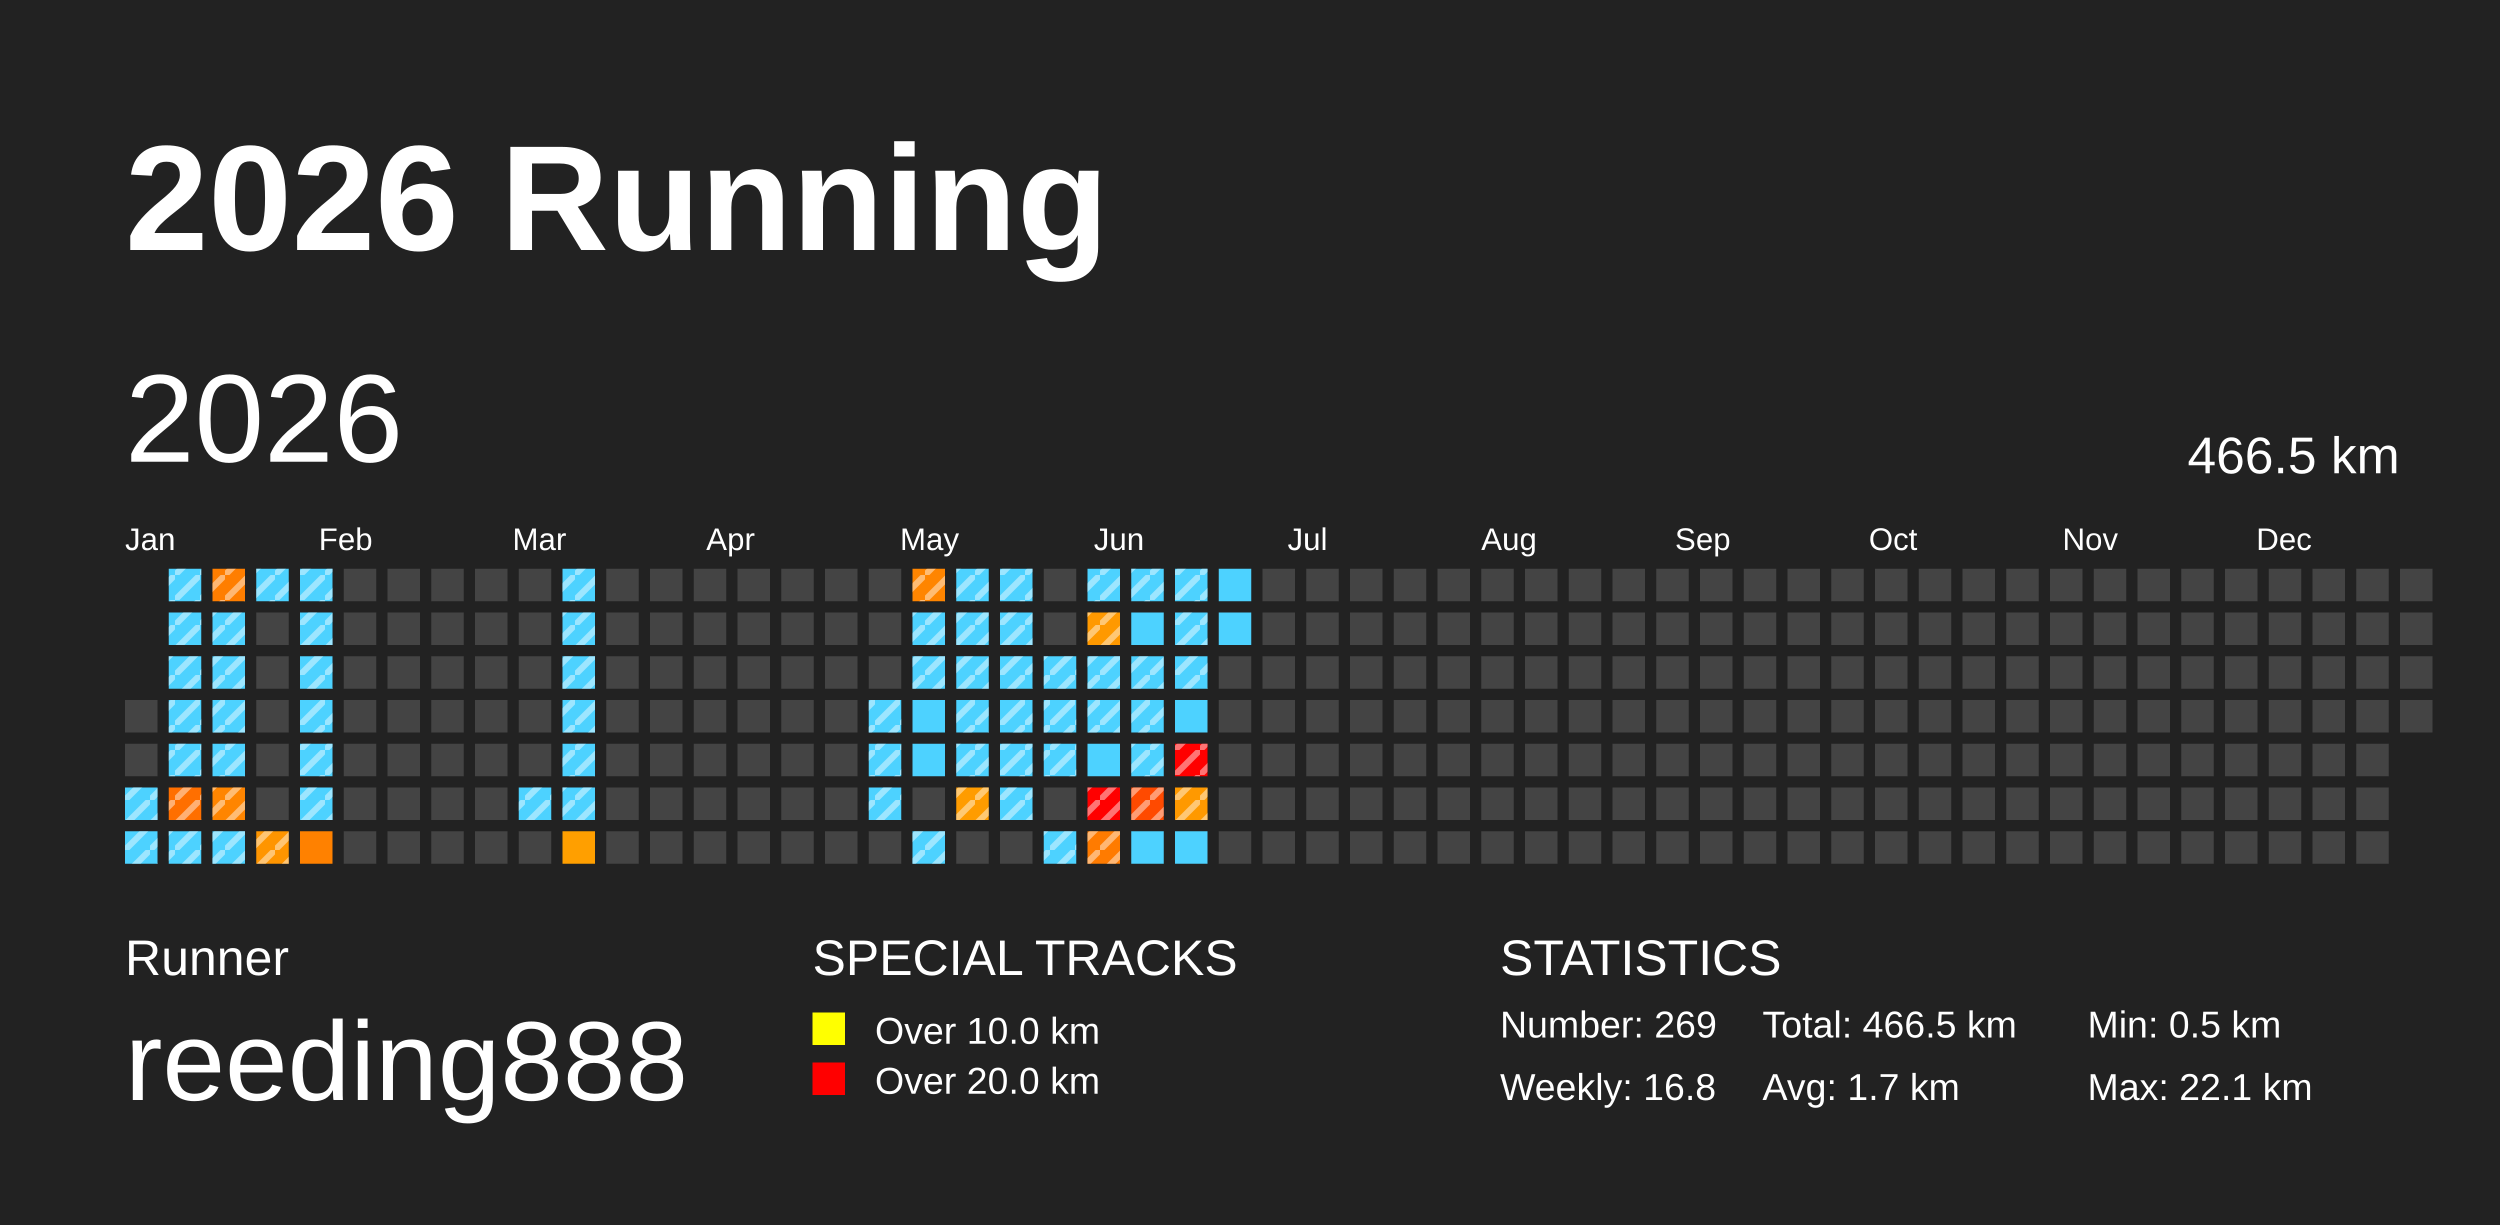
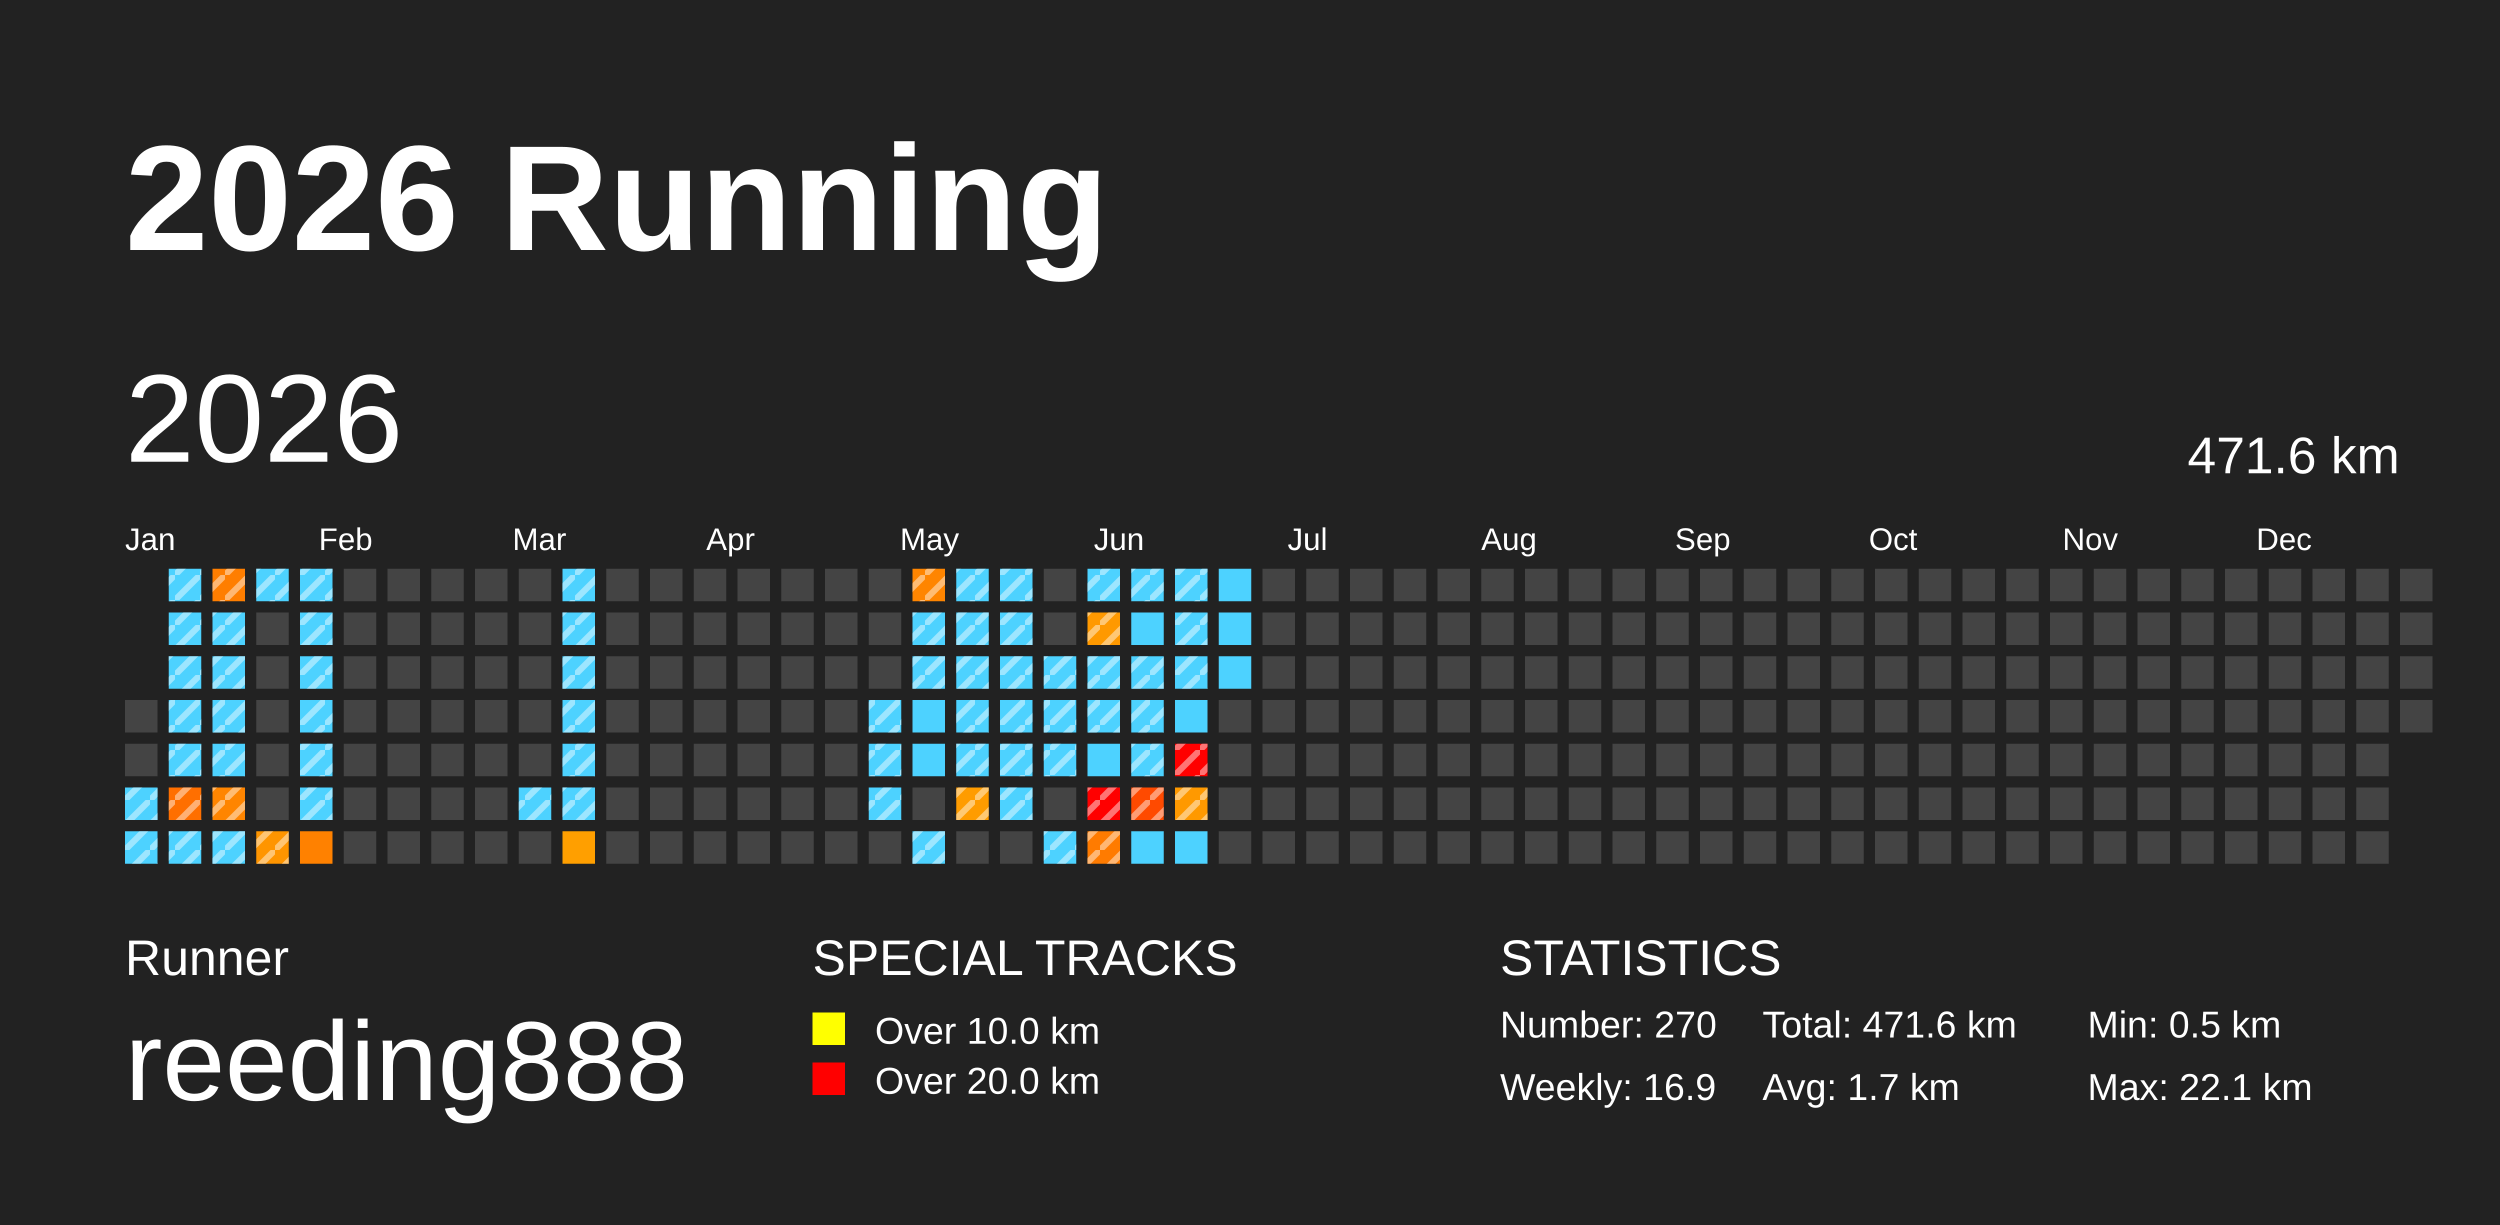
<svg xmlns="http://www.w3.org/2000/svg" baseProfile="full" height="98mm" version="1.1" viewBox="0,0,200,98" width="200mm">
  <defs>
    <pattern height="2" id="indoor-stripe" patternUnits="userSpaceOnUse" width="2">
      <line stroke="white" stroke-opacity="0.45" stroke-width="0.5" x1="0" x2="2" y1="2" y2="0" />
    </pattern>
  </defs>
  <rect fill="#222222" height="98" width="200" x="0" y="0" />
  <text fill="#FFFFFF" style="font-size:12px; font-family:Arial; font-weight:bold;" x="10" y="20">2026 Running</text>
  <text fill="#FFFFFF" style="font-size:4px; font-family:Arial" x="10" y="78">Runner</text>
  <text fill="#FFFFFF" style="font-size:9px; font-family:Arial" x="10" y="88">reeding888</text>
  <text fill="#FFFFFF" style="font-size:4px; font-family:Arial" x="65" y="78">SPECIAL TRACKS</text>
  <rect fill="yellow" height="2.6" width="2.6" x="65" y="81" />
  <text fill="#FFFFFF" style="font-size:3px; font-family:Arial" x="70" y="83.5">Over 10.0 km</text>
  <rect fill="red" height="2.6" width="2.6" x="65" y="85" />
  <text fill="#FFFFFF" style="font-size:3px; font-family:Arial" x="70" y="87.5">Over 20.0 km</text>
  <text fill="#FFFFFF" style="font-size:4px; font-family:Arial" x="120" y="78">STATISTICS</text>
-   <text fill="#FFFFFF" style="font-size:3px; font-family:Arial" x="120" y="83">Number: 269</text>
-   <text fill="#FFFFFF" style="font-size:3px; font-family:Arial" x="120" y="88">Weekly: 16.8</text>
-   <text fill="#FFFFFF" style="font-size:3px; font-family:Arial" x="141" y="83">Total: 466.5 km</text>
+   <text fill="#FFFFFF" style="font-size:3px; font-family:Arial" x="120" y="83">Number: 270</text>
+   <text fill="#FFFFFF" style="font-size:3px; font-family:Arial" x="120" y="88">Weekly: 16.9</text>
+   <text fill="#FFFFFF" style="font-size:3px; font-family:Arial" x="141" y="83">Total: 471.6 km</text>
  <text fill="#FFFFFF" style="font-size:3px; font-family:Arial" x="141" y="88">Avg: 1.7 km</text>
  <text fill="#FFFFFF" style="font-size:3px; font-family:Arial" x="167" y="83">Min: 0.5 km</text>
  <text fill="#FFFFFF" style="font-size:3px; font-family:Arial" x="167" y="88">Max: 22.1 km</text>
  <text dominant-baseline="hanging" fill="#FFFFFF" style="font-size:10.0px; font-family:Arial;" x="10" y="30">2026</text>
-   <text dominant-baseline="hanging" fill="#FFFFFF" style="font-size:4.125px; font-family:Arial;" x="175" y="35">466.5 km</text>
+   <text dominant-baseline="hanging" fill="#FFFFFF" style="font-size:4.125px; font-family:Arial;" x="175" y="35">471.6 km</text>
  <text fill="#FFFFFF" style="font-size:2.5px; font-family:Arial" x="10.0" y="44">Jan</text>
  <text fill="#FFFFFF" style="font-size:2.5px; font-family:Arial" x="25.5" y="44">Feb</text>
  <text fill="#FFFFFF" style="font-size:2.5px; font-family:Arial" x="41.0" y="44">Mar</text>
  <text fill="#FFFFFF" style="font-size:2.5px; font-family:Arial" x="56.5" y="44">Apr</text>
  <text fill="#FFFFFF" style="font-size:2.5px; font-family:Arial" x="72.0" y="44">May</text>
  <text fill="#FFFFFF" style="font-size:2.5px; font-family:Arial" x="87.5" y="44">Jun</text>
  <text fill="#FFFFFF" style="font-size:2.5px; font-family:Arial" x="103.0" y="44">Jul</text>
  <text fill="#FFFFFF" style="font-size:2.5px; font-family:Arial" x="118.5" y="44">Aug</text>
  <text fill="#FFFFFF" style="font-size:2.5px; font-family:Arial" x="134.0" y="44">Sep</text>
  <text fill="#FFFFFF" style="font-size:2.5px; font-family:Arial" x="149.5" y="44">Oct</text>
  <text fill="#FFFFFF" style="font-size:2.5px; font-family:Arial" x="165.0" y="44">Nov</text>
  <text fill="#FFFFFF" style="font-size:2.5px; font-family:Arial" x="180.5" y="44">Dec</text>
  <rect fill="#444444" height="2.6" width="2.6" x="10.0" y="56.0" />
  <rect fill="#444444" height="2.6" width="2.6" x="10.0" y="59.5" />
  <rect fill="#4dd2ff" height="2.6" width="2.6" x="10.0" y="63.0" />
  <rect fill="url(#indoor-stripe)" height="2.6" style="pointer-events: none;" width="2.6" x="10.0" y="63.0" />
  <rect fill="#4dd2ff" height="2.6" width="2.6" x="10.0" y="66.5" />
  <rect fill="url(#indoor-stripe)" height="2.6" style="pointer-events: none;" width="2.6" x="10.0" y="66.5" />
  <rect fill="#4dd2ff" height="2.6" width="2.6" x="13.5" y="45.5" />
  <rect fill="url(#indoor-stripe)" height="2.6" style="pointer-events: none;" width="2.6" x="13.5" y="45.5" />
  <rect fill="#4dd2ff" height="2.6" width="2.6" x="13.5" y="49.0" />
  <rect fill="url(#indoor-stripe)" height="2.6" style="pointer-events: none;" width="2.6" x="13.5" y="49.0" />
  <rect fill="#4dd2ff" height="2.6" width="2.6" x="13.5" y="52.5" />
  <rect fill="url(#indoor-stripe)" height="2.6" style="pointer-events: none;" width="2.6" x="13.5" y="52.5" />
  <rect fill="#4dd2ff" height="2.6" width="2.6" x="13.5" y="56.0" />
  <rect fill="url(#indoor-stripe)" height="2.6" style="pointer-events: none;" width="2.6" x="13.5" y="56.0" />
  <rect fill="#4dd2ff" height="2.6" width="2.6" x="13.5" y="59.5" />
  <rect fill="url(#indoor-stripe)" height="2.6" style="pointer-events: none;" width="2.6" x="13.5" y="59.5" />
  <rect fill="#ff6f00" height="2.6" width="2.6" x="13.5" y="63.0" />
  <rect fill="url(#indoor-stripe)" height="2.6" style="pointer-events: none;" width="2.6" x="13.5" y="63.0" />
  <rect fill="#4dd2ff" height="2.6" width="2.6" x="13.5" y="66.5" />
  <rect fill="url(#indoor-stripe)" height="2.6" style="pointer-events: none;" width="2.6" x="13.5" y="66.5" />
  <rect fill="#ff7e00" height="2.6" width="2.6" x="17.0" y="45.5" />
  <rect fill="url(#indoor-stripe)" height="2.6" style="pointer-events: none;" width="2.6" x="17.0" y="45.5" />
  <rect fill="#4dd2ff" height="2.6" width="2.6" x="17.0" y="49.0" />
  <rect fill="url(#indoor-stripe)" height="2.6" style="pointer-events: none;" width="2.6" x="17.0" y="49.0" />
  <rect fill="#4dd2ff" height="2.6" width="2.6" x="17.0" y="52.5" />
  <rect fill="url(#indoor-stripe)" height="2.6" style="pointer-events: none;" width="2.6" x="17.0" y="52.5" />
  <rect fill="#4dd2ff" height="2.6" width="2.6" x="17.0" y="56.0" />
  <rect fill="url(#indoor-stripe)" height="2.6" style="pointer-events: none;" width="2.6" x="17.0" y="56.0" />
  <rect fill="#4dd2ff" height="2.6" width="2.6" x="17.0" y="59.5" />
  <rect fill="url(#indoor-stripe)" height="2.6" style="pointer-events: none;" width="2.6" x="17.0" y="59.5" />
  <rect fill="#ff8500" height="2.6" width="2.6" x="17.0" y="63.0" />
  <rect fill="url(#indoor-stripe)" height="2.6" style="pointer-events: none;" width="2.6" x="17.0" y="63.0" />
  <rect fill="#4dd2ff" height="2.6" width="2.6" x="17.0" y="66.5" />
  <rect fill="url(#indoor-stripe)" height="2.6" style="pointer-events: none;" width="2.6" x="17.0" y="66.5" />
  <rect fill="#4dd2ff" height="2.6" width="2.6" x="20.5" y="45.5" />
  <rect fill="url(#indoor-stripe)" height="2.6" style="pointer-events: none;" width="2.6" x="20.5" y="45.5" />
  <rect fill="#444444" height="2.6" width="2.6" x="20.5" y="49.0" />
  <rect fill="#444444" height="2.6" width="2.6" x="20.5" y="52.5" />
  <rect fill="#444444" height="2.6" width="2.6" x="20.5" y="56.0" />
  <rect fill="#444444" height="2.6" width="2.6" x="20.5" y="59.5" />
  <rect fill="#444444" height="2.6" width="2.6" x="20.5" y="63.0" />
  <rect fill="#ff9500" height="2.6" width="2.6" x="20.5" y="66.5" />
  <rect fill="url(#indoor-stripe)" height="2.6" style="pointer-events: none;" width="2.6" x="20.5" y="66.5" />
  <rect fill="#4dd2ff" height="2.6" width="2.6" x="24.0" y="45.5" />
  <rect fill="url(#indoor-stripe)" height="2.6" style="pointer-events: none;" width="2.6" x="24.0" y="45.5" />
  <rect fill="#4dd2ff" height="2.6" width="2.6" x="24.0" y="49.0" />
  <rect fill="url(#indoor-stripe)" height="2.6" style="pointer-events: none;" width="2.6" x="24.0" y="49.0" />
  <rect fill="#4dd2ff" height="2.6" width="2.6" x="24.0" y="52.5" />
  <rect fill="url(#indoor-stripe)" height="2.6" style="pointer-events: none;" width="2.6" x="24.0" y="52.5" />
  <rect fill="#4dd2ff" height="2.6" width="2.6" x="24.0" y="56.0" />
  <rect fill="url(#indoor-stripe)" height="2.6" style="pointer-events: none;" width="2.6" x="24.0" y="56.0" />
  <rect fill="#4dd2ff" height="2.6" width="2.6" x="24.0" y="59.5" />
  <rect fill="url(#indoor-stripe)" height="2.6" style="pointer-events: none;" width="2.6" x="24.0" y="59.5" />
  <rect fill="#4dd2ff" height="2.6" width="2.6" x="24.0" y="63.0" />
  <rect fill="url(#indoor-stripe)" height="2.6" style="pointer-events: none;" width="2.6" x="24.0" y="63.0" />
  <rect fill="#ff8100" height="2.6" width="2.6" x="24.0" y="66.5" />
  <rect fill="#444444" height="2.6" width="2.6" x="27.5" y="45.5" />
  <rect fill="#444444" height="2.6" width="2.6" x="27.5" y="49.0" />
  <rect fill="#444444" height="2.6" width="2.6" x="27.5" y="52.5" />
  <rect fill="#444444" height="2.6" width="2.6" x="27.5" y="56.0" />
  <rect fill="#444444" height="2.6" width="2.6" x="27.5" y="59.5" />
  <rect fill="#444444" height="2.6" width="2.6" x="27.5" y="63.0" />
  <rect fill="#444444" height="2.6" width="2.6" x="27.5" y="66.5" />
  <rect fill="#444444" height="2.6" width="2.6" x="31.0" y="45.5" />
  <rect fill="#444444" height="2.6" width="2.6" x="31.0" y="49.0" />
  <rect fill="#444444" height="2.6" width="2.6" x="31.0" y="52.5" />
  <rect fill="#444444" height="2.6" width="2.6" x="31.0" y="56.0" />
  <rect fill="#444444" height="2.6" width="2.6" x="31.0" y="59.5" />
  <rect fill="#444444" height="2.6" width="2.6" x="31.0" y="63.0" />
  <rect fill="#444444" height="2.6" width="2.6" x="31.0" y="66.5" />
  <rect fill="#444444" height="2.6" width="2.6" x="34.5" y="45.5" />
  <rect fill="#444444" height="2.6" width="2.6" x="34.5" y="49.0" />
  <rect fill="#444444" height="2.6" width="2.6" x="34.5" y="52.5" />
  <rect fill="#444444" height="2.6" width="2.6" x="34.5" y="56.0" />
  <rect fill="#444444" height="2.6" width="2.6" x="34.5" y="59.5" />
  <rect fill="#444444" height="2.6" width="2.6" x="34.5" y="63.0" />
  <rect fill="#444444" height="2.6" width="2.6" x="34.5" y="66.5" />
  <rect fill="#444444" height="2.6" width="2.6" x="38.0" y="45.5" />
  <rect fill="#444444" height="2.6" width="2.6" x="38.0" y="49.0" />
  <rect fill="#444444" height="2.6" width="2.6" x="38.0" y="52.5" />
  <rect fill="#444444" height="2.6" width="2.6" x="38.0" y="56.0" />
  <rect fill="#444444" height="2.6" width="2.6" x="38.0" y="59.5" />
  <rect fill="#444444" height="2.6" width="2.6" x="38.0" y="63.0" />
  <rect fill="#444444" height="2.6" width="2.6" x="38.0" y="66.5" />
  <rect fill="#444444" height="2.6" width="2.6" x="41.5" y="45.5" />
  <rect fill="#444444" height="2.6" width="2.6" x="41.5" y="49.0" />
  <rect fill="#444444" height="2.6" width="2.6" x="41.5" y="52.5" />
  <rect fill="#444444" height="2.6" width="2.6" x="41.5" y="56.0" />
  <rect fill="#444444" height="2.6" width="2.6" x="41.5" y="59.5" />
  <rect fill="#4dd2ff" height="2.6" width="2.6" x="41.5" y="63.0" />
  <rect fill="url(#indoor-stripe)" height="2.6" style="pointer-events: none;" width="2.6" x="41.5" y="63.0" />
  <rect fill="#444444" height="2.6" width="2.6" x="41.5" y="66.5" />
  <rect fill="#4dd2ff" height="2.6" width="2.6" x="45.0" y="45.5" />
  <rect fill="url(#indoor-stripe)" height="2.6" style="pointer-events: none;" width="2.6" x="45.0" y="45.5" />
  <rect fill="#4dd2ff" height="2.6" width="2.6" x="45.0" y="49.0" />
  <rect fill="url(#indoor-stripe)" height="2.6" style="pointer-events: none;" width="2.6" x="45.0" y="49.0" />
  <rect fill="#4dd2ff" height="2.6" width="2.6" x="45.0" y="52.5" />
  <rect fill="url(#indoor-stripe)" height="2.6" style="pointer-events: none;" width="2.6" x="45.0" y="52.5" />
  <rect fill="#4dd2ff" height="2.6" width="2.6" x="45.0" y="56.0" />
  <rect fill="url(#indoor-stripe)" height="2.6" style="pointer-events: none;" width="2.6" x="45.0" y="56.0" />
  <rect fill="#4dd2ff" height="2.6" width="2.6" x="45.0" y="59.5" />
  <rect fill="url(#indoor-stripe)" height="2.6" style="pointer-events: none;" width="2.6" x="45.0" y="59.5" />
  <rect fill="#4dd2ff" height="2.6" width="2.6" x="45.0" y="63.0" />
  <rect fill="url(#indoor-stripe)" height="2.6" style="pointer-events: none;" width="2.6" x="45.0" y="63.0" />
  <rect fill="#ff9f00" height="2.6" width="2.6" x="45.0" y="66.5" />
  <rect fill="#444444" height="2.6" width="2.6" x="48.5" y="45.5" />
  <rect fill="#444444" height="2.6" width="2.6" x="48.5" y="49.0" />
  <rect fill="#444444" height="2.6" width="2.6" x="48.5" y="52.5" />
  <rect fill="#444444" height="2.6" width="2.6" x="48.5" y="56.0" />
  <rect fill="#444444" height="2.6" width="2.6" x="48.5" y="59.5" />
  <rect fill="#444444" height="2.6" width="2.6" x="48.5" y="63.0" />
  <rect fill="#444444" height="2.6" width="2.6" x="48.5" y="66.5" />
  <rect fill="#444444" height="2.6" width="2.6" x="52.0" y="45.5" />
  <rect fill="#444444" height="2.6" width="2.6" x="52.0" y="49.0" />
  <rect fill="#444444" height="2.6" width="2.6" x="52.0" y="52.5" />
  <rect fill="#444444" height="2.6" width="2.6" x="52.0" y="56.0" />
  <rect fill="#444444" height="2.6" width="2.6" x="52.0" y="59.5" />
  <rect fill="#444444" height="2.6" width="2.6" x="52.0" y="63.0" />
  <rect fill="#444444" height="2.6" width="2.6" x="52.0" y="66.5" />
  <rect fill="#444444" height="2.6" width="2.6" x="55.5" y="45.5" />
  <rect fill="#444444" height="2.6" width="2.6" x="55.5" y="49.0" />
  <rect fill="#444444" height="2.6" width="2.6" x="55.5" y="52.5" />
  <rect fill="#444444" height="2.6" width="2.6" x="55.5" y="56.0" />
  <rect fill="#444444" height="2.6" width="2.6" x="55.5" y="59.5" />
  <rect fill="#444444" height="2.6" width="2.6" x="55.5" y="63.0" />
  <rect fill="#444444" height="2.6" width="2.6" x="55.5" y="66.5" />
  <rect fill="#444444" height="2.6" width="2.6" x="59.0" y="45.5" />
  <rect fill="#444444" height="2.6" width="2.6" x="59.0" y="49.0" />
  <rect fill="#444444" height="2.6" width="2.6" x="59.0" y="52.5" />
  <rect fill="#444444" height="2.6" width="2.6" x="59.0" y="56.0" />
  <rect fill="#444444" height="2.6" width="2.6" x="59.0" y="59.5" />
  <rect fill="#444444" height="2.6" width="2.6" x="59.0" y="63.0" />
  <rect fill="#444444" height="2.6" width="2.6" x="59.0" y="66.5" />
  <rect fill="#444444" height="2.6" width="2.6" x="62.5" y="45.5" />
  <rect fill="#444444" height="2.6" width="2.6" x="62.5" y="49.0" />
  <rect fill="#444444" height="2.6" width="2.6" x="62.5" y="52.5" />
  <rect fill="#444444" height="2.6" width="2.6" x="62.5" y="56.0" />
  <rect fill="#444444" height="2.6" width="2.6" x="62.5" y="59.5" />
  <rect fill="#444444" height="2.6" width="2.6" x="62.5" y="63.0" />
  <rect fill="#444444" height="2.6" width="2.6" x="62.5" y="66.5" />
  <rect fill="#444444" height="2.6" width="2.6" x="66.0" y="45.5" />
  <rect fill="#444444" height="2.6" width="2.6" x="66.0" y="49.0" />
  <rect fill="#444444" height="2.6" width="2.6" x="66.0" y="52.5" />
  <rect fill="#444444" height="2.6" width="2.6" x="66.0" y="56.0" />
  <rect fill="#444444" height="2.6" width="2.6" x="66.0" y="59.5" />
  <rect fill="#444444" height="2.6" width="2.6" x="66.0" y="63.0" />
  <rect fill="#444444" height="2.6" width="2.6" x="66.0" y="66.5" />
  <rect fill="#444444" height="2.6" width="2.6" x="69.5" y="45.5" />
  <rect fill="#444444" height="2.6" width="2.6" x="69.5" y="49.0" />
  <rect fill="#444444" height="2.6" width="2.6" x="69.5" y="52.5" />
  <rect fill="#4dd2ff" height="2.6" width="2.6" x="69.5" y="56.0" />
  <rect fill="url(#indoor-stripe)" height="2.6" style="pointer-events: none;" width="2.6" x="69.5" y="56.0" />
  <rect fill="#4dd2ff" height="2.6" width="2.6" x="69.5" y="59.5" />
  <rect fill="url(#indoor-stripe)" height="2.6" style="pointer-events: none;" width="2.6" x="69.5" y="59.5" />
  <rect fill="#4dd2ff" height="2.6" width="2.6" x="69.5" y="63.0" />
  <rect fill="url(#indoor-stripe)" height="2.6" style="pointer-events: none;" width="2.6" x="69.5" y="63.0" />
  <rect fill="#444444" height="2.6" width="2.6" x="69.5" y="66.5" />
  <rect fill="#ff8500" height="2.6" width="2.6" x="73.0" y="45.5" />
  <rect fill="url(#indoor-stripe)" height="2.6" style="pointer-events: none;" width="2.6" x="73.0" y="45.5" />
  <rect fill="#4dd2ff" height="2.6" width="2.6" x="73.0" y="49.0" />
  <rect fill="url(#indoor-stripe)" height="2.6" style="pointer-events: none;" width="2.6" x="73.0" y="49.0" />
  <rect fill="#4dd2ff" height="2.6" width="2.6" x="73.0" y="52.5" />
  <rect fill="url(#indoor-stripe)" height="2.6" style="pointer-events: none;" width="2.6" x="73.0" y="52.5" />
  <rect fill="#4dd2ff" height="2.6" width="2.6" x="73.0" y="56.0" />
  <rect fill="#4dd2ff" height="2.6" width="2.6" x="73.0" y="59.5" />
  <rect fill="#444444" height="2.6" width="2.6" x="73.0" y="63.0" />
  <rect fill="#4dd2ff" height="2.6" width="2.6" x="73.0" y="66.5" />
  <rect fill="url(#indoor-stripe)" height="2.6" style="pointer-events: none;" width="2.6" x="73.0" y="66.5" />
  <rect fill="#4dd2ff" height="2.6" width="2.6" x="76.5" y="45.5" />
  <rect fill="url(#indoor-stripe)" height="2.6" style="pointer-events: none;" width="2.6" x="76.5" y="45.5" />
  <rect fill="#4dd2ff" height="2.6" width="2.6" x="76.5" y="49.0" />
  <rect fill="url(#indoor-stripe)" height="2.6" style="pointer-events: none;" width="2.6" x="76.5" y="49.0" />
  <rect fill="#4dd2ff" height="2.6" width="2.6" x="76.5" y="52.5" />
  <rect fill="url(#indoor-stripe)" height="2.6" style="pointer-events: none;" width="2.6" x="76.5" y="52.5" />
  <rect fill="#4dd2ff" height="2.6" width="2.6" x="76.5" y="56.0" />
  <rect fill="url(#indoor-stripe)" height="2.6" style="pointer-events: none;" width="2.6" x="76.5" y="56.0" />
  <rect fill="#4dd2ff" height="2.6" width="2.6" x="76.5" y="59.5" />
  <rect fill="url(#indoor-stripe)" height="2.6" style="pointer-events: none;" width="2.6" x="76.5" y="59.5" />
  <rect fill="#ff9c00" height="2.6" width="2.6" x="76.5" y="63.0" />
  <rect fill="url(#indoor-stripe)" height="2.6" style="pointer-events: none;" width="2.6" x="76.5" y="63.0" />
  <rect fill="#444444" height="2.6" width="2.6" x="76.5" y="66.5" />
  <rect fill="#4dd2ff" height="2.6" width="2.6" x="80.0" y="45.5" />
  <rect fill="url(#indoor-stripe)" height="2.6" style="pointer-events: none;" width="2.6" x="80.0" y="45.5" />
  <rect fill="#4dd2ff" height="2.6" width="2.6" x="80.0" y="49.0" />
  <rect fill="url(#indoor-stripe)" height="2.6" style="pointer-events: none;" width="2.6" x="80.0" y="49.0" />
  <rect fill="#4dd2ff" height="2.6" width="2.6" x="80.0" y="52.5" />
  <rect fill="url(#indoor-stripe)" height="2.6" style="pointer-events: none;" width="2.6" x="80.0" y="52.5" />
  <rect fill="#4dd2ff" height="2.6" width="2.6" x="80.0" y="56.0" />
  <rect fill="url(#indoor-stripe)" height="2.6" style="pointer-events: none;" width="2.6" x="80.0" y="56.0" />
  <rect fill="#4dd2ff" height="2.6" width="2.6" x="80.0" y="59.5" />
  <rect fill="url(#indoor-stripe)" height="2.6" style="pointer-events: none;" width="2.6" x="80.0" y="59.5" />
  <rect fill="#4dd2ff" height="2.6" width="2.6" x="80.0" y="63.0" />
  <rect fill="url(#indoor-stripe)" height="2.6" style="pointer-events: none;" width="2.6" x="80.0" y="63.0" />
  <rect fill="#444444" height="2.6" width="2.6" x="80.0" y="66.5" />
  <rect fill="#444444" height="2.6" width="2.6" x="83.5" y="45.5" />
  <rect fill="#444444" height="2.6" width="2.6" x="83.5" y="49.0" />
  <rect fill="#4dd2ff" height="2.6" width="2.6" x="83.5" y="52.5" />
  <rect fill="url(#indoor-stripe)" height="2.6" style="pointer-events: none;" width="2.6" x="83.5" y="52.5" />
  <rect fill="#4dd2ff" height="2.6" width="2.6" x="83.5" y="56.0" />
  <rect fill="url(#indoor-stripe)" height="2.6" style="pointer-events: none;" width="2.6" x="83.5" y="56.0" />
  <rect fill="#4dd2ff" height="2.6" width="2.6" x="83.5" y="59.5" />
  <rect fill="url(#indoor-stripe)" height="2.6" style="pointer-events: none;" width="2.6" x="83.5" y="59.5" />
  <rect fill="#444444" height="2.6" width="2.6" x="83.5" y="63.0" />
  <rect fill="#4dd2ff" height="2.6" width="2.6" x="83.5" y="66.5" />
  <rect fill="url(#indoor-stripe)" height="2.6" style="pointer-events: none;" width="2.6" x="83.5" y="66.5" />
  <rect fill="#4dd2ff" height="2.6" width="2.6" x="87.0" y="45.5" />
  <rect fill="url(#indoor-stripe)" height="2.6" style="pointer-events: none;" width="2.6" x="87.0" y="45.5" />
  <rect fill="#ff9900" height="2.6" width="2.6" x="87.0" y="49.0" />
  <rect fill="url(#indoor-stripe)" height="2.6" style="pointer-events: none;" width="2.6" x="87.0" y="49.0" />
  <rect fill="#4dd2ff" height="2.6" width="2.6" x="87.0" y="52.5" />
  <rect fill="url(#indoor-stripe)" height="2.6" style="pointer-events: none;" width="2.6" x="87.0" y="52.5" />
  <rect fill="#4dd2ff" height="2.6" width="2.6" x="87.0" y="56.0" />
  <rect fill="url(#indoor-stripe)" height="2.6" style="pointer-events: none;" width="2.6" x="87.0" y="56.0" />
  <rect fill="#4dd2ff" height="2.6" width="2.6" x="87.0" y="59.5" />
  <rect fill="red" height="2.6" width="2.6" x="87.0" y="63.0" />
  <rect fill="url(#indoor-stripe)" height="2.6" style="pointer-events: none;" width="2.6" x="87.0" y="63.0" />
  <rect fill="#ff7b00" height="2.6" width="2.6" x="87.0" y="66.5" />
  <rect fill="url(#indoor-stripe)" height="2.6" style="pointer-events: none;" width="2.6" x="87.0" y="66.5" />
  <rect fill="#4dd2ff" height="2.6" width="2.6" x="90.5" y="45.5" />
  <rect fill="url(#indoor-stripe)" height="2.6" style="pointer-events: none;" width="2.6" x="90.5" y="45.5" />
  <rect fill="#4dd2ff" height="2.6" width="2.6" x="90.5" y="49.0" />
  <rect fill="#4dd2ff" height="2.6" width="2.6" x="90.5" y="52.5" />
  <rect fill="url(#indoor-stripe)" height="2.6" style="pointer-events: none;" width="2.6" x="90.5" y="52.5" />
  <rect fill="#4dd2ff" height="2.6" width="2.6" x="90.5" y="56.0" />
  <rect fill="url(#indoor-stripe)" height="2.6" style="pointer-events: none;" width="2.6" x="90.5" y="56.0" />
  <rect fill="#4dd2ff" height="2.6" width="2.6" x="90.5" y="59.5" />
  <rect fill="url(#indoor-stripe)" height="2.6" style="pointer-events: none;" width="2.6" x="90.5" y="59.5" />
  <rect fill="#ff4a00" height="2.6" width="2.6" x="90.5" y="63.0" />
  <rect fill="url(#indoor-stripe)" height="2.6" style="pointer-events: none;" width="2.6" x="90.5" y="63.0" />
  <rect fill="#4dd2ff" height="2.6" width="2.6" x="90.5" y="66.5" />
  <rect fill="#4dd2ff" height="2.6" width="2.6" x="94.0" y="45.5" />
  <rect fill="url(#indoor-stripe)" height="2.6" style="pointer-events: none;" width="2.6" x="94.0" y="45.5" />
  <rect fill="#4dd2ff" height="2.6" width="2.6" x="94.0" y="49.0" />
  <rect fill="url(#indoor-stripe)" height="2.6" style="pointer-events: none;" width="2.6" x="94.0" y="49.0" />
  <rect fill="#4dd2ff" height="2.6" width="2.6" x="94.0" y="52.5" />
  <rect fill="url(#indoor-stripe)" height="2.6" style="pointer-events: none;" width="2.6" x="94.0" y="52.5" />
  <rect fill="#4dd2ff" height="2.6" width="2.6" x="94.0" y="56.0" />
  <rect fill="red" height="2.6" width="2.6" x="94.0" y="59.5" />
  <rect fill="url(#indoor-stripe)" height="2.6" style="pointer-events: none;" width="2.6" x="94.0" y="59.5" />
  <rect fill="#ff9900" height="2.6" width="2.6" x="94.0" y="63.0" />
  <rect fill="url(#indoor-stripe)" height="2.6" style="pointer-events: none;" width="2.6" x="94.0" y="63.0" />
  <rect fill="#4dd2ff" height="2.6" width="2.6" x="94.0" y="66.5" />
  <rect fill="#4dd2ff" height="2.6" width="2.6" x="97.5" y="45.5" />
  <rect fill="#4dd2ff" height="2.6" width="2.6" x="97.5" y="49.0" />
-   <rect fill="#444444" height="2.6" width="2.6" x="97.5" y="52.5" />
+   <rect fill="#4dd2ff" height="2.6" width="2.6" x="97.5" y="52.5" />
  <rect fill="#444444" height="2.6" width="2.6" x="97.5" y="56.0" />
  <rect fill="#444444" height="2.6" width="2.6" x="97.5" y="59.5" />
  <rect fill="#444444" height="2.6" width="2.6" x="97.5" y="63.0" />
  <rect fill="#444444" height="2.6" width="2.6" x="97.5" y="66.5" />
  <rect fill="#444444" height="2.6" width="2.6" x="101.0" y="45.5" />
  <rect fill="#444444" height="2.6" width="2.6" x="101.0" y="49.0" />
  <rect fill="#444444" height="2.6" width="2.6" x="101.0" y="52.5" />
  <rect fill="#444444" height="2.6" width="2.6" x="101.0" y="56.0" />
  <rect fill="#444444" height="2.6" width="2.6" x="101.0" y="59.5" />
  <rect fill="#444444" height="2.6" width="2.6" x="101.0" y="63.0" />
  <rect fill="#444444" height="2.6" width="2.6" x="101.0" y="66.5" />
  <rect fill="#444444" height="2.6" width="2.6" x="104.5" y="45.5" />
  <rect fill="#444444" height="2.6" width="2.6" x="104.5" y="49.0" />
  <rect fill="#444444" height="2.6" width="2.6" x="104.5" y="52.5" />
  <rect fill="#444444" height="2.6" width="2.6" x="104.5" y="56.0" />
  <rect fill="#444444" height="2.6" width="2.6" x="104.5" y="59.5" />
  <rect fill="#444444" height="2.6" width="2.6" x="104.5" y="63.0" />
  <rect fill="#444444" height="2.6" width="2.6" x="104.5" y="66.5" />
  <rect fill="#444444" height="2.6" width="2.6" x="108.0" y="45.5" />
  <rect fill="#444444" height="2.6" width="2.6" x="108.0" y="49.0" />
  <rect fill="#444444" height="2.6" width="2.6" x="108.0" y="52.5" />
  <rect fill="#444444" height="2.6" width="2.6" x="108.0" y="56.0" />
  <rect fill="#444444" height="2.6" width="2.6" x="108.0" y="59.5" />
  <rect fill="#444444" height="2.6" width="2.6" x="108.0" y="63.0" />
  <rect fill="#444444" height="2.6" width="2.6" x="108.0" y="66.5" />
  <rect fill="#444444" height="2.6" width="2.6" x="111.5" y="45.5" />
  <rect fill="#444444" height="2.6" width="2.6" x="111.5" y="49.0" />
  <rect fill="#444444" height="2.6" width="2.6" x="111.5" y="52.5" />
  <rect fill="#444444" height="2.6" width="2.6" x="111.5" y="56.0" />
  <rect fill="#444444" height="2.6" width="2.6" x="111.5" y="59.5" />
  <rect fill="#444444" height="2.6" width="2.6" x="111.5" y="63.0" />
  <rect fill="#444444" height="2.6" width="2.6" x="111.5" y="66.5" />
  <rect fill="#444444" height="2.6" width="2.6" x="115.0" y="45.5" />
  <rect fill="#444444" height="2.6" width="2.6" x="115.0" y="49.0" />
  <rect fill="#444444" height="2.6" width="2.6" x="115.0" y="52.5" />
  <rect fill="#444444" height="2.6" width="2.6" x="115.0" y="56.0" />
  <rect fill="#444444" height="2.6" width="2.6" x="115.0" y="59.5" />
  <rect fill="#444444" height="2.6" width="2.6" x="115.0" y="63.0" />
  <rect fill="#444444" height="2.6" width="2.6" x="115.0" y="66.5" />
  <rect fill="#444444" height="2.6" width="2.6" x="118.5" y="45.5" />
  <rect fill="#444444" height="2.6" width="2.6" x="118.5" y="49.0" />
  <rect fill="#444444" height="2.6" width="2.6" x="118.5" y="52.5" />
  <rect fill="#444444" height="2.6" width="2.6" x="118.5" y="56.0" />
  <rect fill="#444444" height="2.6" width="2.6" x="118.5" y="59.5" />
  <rect fill="#444444" height="2.6" width="2.6" x="118.5" y="63.0" />
  <rect fill="#444444" height="2.6" width="2.6" x="118.5" y="66.5" />
  <rect fill="#444444" height="2.6" width="2.6" x="122.0" y="45.5" />
  <rect fill="#444444" height="2.6" width="2.6" x="122.0" y="49.0" />
  <rect fill="#444444" height="2.6" width="2.6" x="122.0" y="52.5" />
  <rect fill="#444444" height="2.6" width="2.6" x="122.0" y="56.0" />
  <rect fill="#444444" height="2.6" width="2.6" x="122.0" y="59.5" />
  <rect fill="#444444" height="2.6" width="2.6" x="122.0" y="63.0" />
  <rect fill="#444444" height="2.6" width="2.6" x="122.0" y="66.5" />
  <rect fill="#444444" height="2.6" width="2.6" x="125.5" y="45.5" />
  <rect fill="#444444" height="2.6" width="2.6" x="125.5" y="49.0" />
  <rect fill="#444444" height="2.6" width="2.6" x="125.5" y="52.5" />
  <rect fill="#444444" height="2.6" width="2.6" x="125.5" y="56.0" />
  <rect fill="#444444" height="2.6" width="2.6" x="125.5" y="59.5" />
  <rect fill="#444444" height="2.6" width="2.6" x="125.5" y="63.0" />
  <rect fill="#444444" height="2.6" width="2.6" x="125.5" y="66.5" />
  <rect fill="#444444" height="2.6" width="2.6" x="129.0" y="45.5" />
  <rect fill="#444444" height="2.6" width="2.6" x="129.0" y="49.0" />
  <rect fill="#444444" height="2.6" width="2.6" x="129.0" y="52.5" />
  <rect fill="#444444" height="2.6" width="2.6" x="129.0" y="56.0" />
  <rect fill="#444444" height="2.6" width="2.6" x="129.0" y="59.5" />
  <rect fill="#444444" height="2.6" width="2.6" x="129.0" y="63.0" />
  <rect fill="#444444" height="2.6" width="2.6" x="129.0" y="66.5" />
  <rect fill="#444444" height="2.6" width="2.6" x="132.5" y="45.5" />
  <rect fill="#444444" height="2.6" width="2.6" x="132.5" y="49.0" />
  <rect fill="#444444" height="2.6" width="2.6" x="132.5" y="52.5" />
  <rect fill="#444444" height="2.6" width="2.6" x="132.5" y="56.0" />
  <rect fill="#444444" height="2.6" width="2.6" x="132.5" y="59.5" />
  <rect fill="#444444" height="2.6" width="2.6" x="132.5" y="63.0" />
  <rect fill="#444444" height="2.6" width="2.6" x="132.5" y="66.5" />
  <rect fill="#444444" height="2.6" width="2.6" x="136.0" y="45.5" />
  <rect fill="#444444" height="2.6" width="2.6" x="136.0" y="49.0" />
  <rect fill="#444444" height="2.6" width="2.6" x="136.0" y="52.5" />
  <rect fill="#444444" height="2.6" width="2.6" x="136.0" y="56.0" />
  <rect fill="#444444" height="2.6" width="2.6" x="136.0" y="59.5" />
  <rect fill="#444444" height="2.6" width="2.6" x="136.0" y="63.0" />
  <rect fill="#444444" height="2.6" width="2.6" x="136.0" y="66.5" />
  <rect fill="#444444" height="2.6" width="2.6" x="139.5" y="45.5" />
  <rect fill="#444444" height="2.6" width="2.6" x="139.5" y="49.0" />
  <rect fill="#444444" height="2.6" width="2.6" x="139.5" y="52.5" />
  <rect fill="#444444" height="2.6" width="2.6" x="139.5" y="56.0" />
  <rect fill="#444444" height="2.6" width="2.6" x="139.5" y="59.5" />
  <rect fill="#444444" height="2.6" width="2.6" x="139.5" y="63.0" />
  <rect fill="#444444" height="2.6" width="2.6" x="139.5" y="66.5" />
  <rect fill="#444444" height="2.6" width="2.6" x="143.0" y="45.5" />
  <rect fill="#444444" height="2.6" width="2.6" x="143.0" y="49.0" />
  <rect fill="#444444" height="2.6" width="2.6" x="143.0" y="52.5" />
  <rect fill="#444444" height="2.6" width="2.6" x="143.0" y="56.0" />
  <rect fill="#444444" height="2.6" width="2.6" x="143.0" y="59.5" />
  <rect fill="#444444" height="2.6" width="2.6" x="143.0" y="63.0" />
  <rect fill="#444444" height="2.6" width="2.6" x="143.0" y="66.5" />
  <rect fill="#444444" height="2.6" width="2.6" x="146.5" y="45.5" />
  <rect fill="#444444" height="2.6" width="2.6" x="146.5" y="49.0" />
  <rect fill="#444444" height="2.6" width="2.6" x="146.5" y="52.5" />
  <rect fill="#444444" height="2.6" width="2.6" x="146.5" y="56.0" />
  <rect fill="#444444" height="2.6" width="2.6" x="146.5" y="59.5" />
  <rect fill="#444444" height="2.6" width="2.6" x="146.5" y="63.0" />
  <rect fill="#444444" height="2.6" width="2.6" x="146.5" y="66.5" />
  <rect fill="#444444" height="2.6" width="2.6" x="150.0" y="45.5" />
  <rect fill="#444444" height="2.6" width="2.6" x="150.0" y="49.0" />
  <rect fill="#444444" height="2.6" width="2.6" x="150.0" y="52.5" />
  <rect fill="#444444" height="2.6" width="2.6" x="150.0" y="56.0" />
  <rect fill="#444444" height="2.6" width="2.6" x="150.0" y="59.5" />
  <rect fill="#444444" height="2.6" width="2.6" x="150.0" y="63.0" />
  <rect fill="#444444" height="2.6" width="2.6" x="150.0" y="66.5" />
  <rect fill="#444444" height="2.6" width="2.6" x="153.5" y="45.5" />
  <rect fill="#444444" height="2.6" width="2.6" x="153.5" y="49.0" />
  <rect fill="#444444" height="2.6" width="2.6" x="153.5" y="52.5" />
  <rect fill="#444444" height="2.6" width="2.6" x="153.5" y="56.0" />
  <rect fill="#444444" height="2.6" width="2.6" x="153.5" y="59.5" />
  <rect fill="#444444" height="2.6" width="2.6" x="153.5" y="63.0" />
  <rect fill="#444444" height="2.6" width="2.6" x="153.5" y="66.5" />
  <rect fill="#444444" height="2.6" width="2.6" x="157.0" y="45.5" />
  <rect fill="#444444" height="2.6" width="2.6" x="157.0" y="49.0" />
  <rect fill="#444444" height="2.6" width="2.6" x="157.0" y="52.5" />
  <rect fill="#444444" height="2.6" width="2.6" x="157.0" y="56.0" />
  <rect fill="#444444" height="2.6" width="2.6" x="157.0" y="59.5" />
  <rect fill="#444444" height="2.6" width="2.6" x="157.0" y="63.0" />
  <rect fill="#444444" height="2.6" width="2.6" x="157.0" y="66.5" />
  <rect fill="#444444" height="2.6" width="2.6" x="160.5" y="45.5" />
  <rect fill="#444444" height="2.6" width="2.6" x="160.5" y="49.0" />
  <rect fill="#444444" height="2.6" width="2.6" x="160.5" y="52.5" />
  <rect fill="#444444" height="2.6" width="2.6" x="160.5" y="56.0" />
  <rect fill="#444444" height="2.6" width="2.6" x="160.5" y="59.5" />
  <rect fill="#444444" height="2.6" width="2.6" x="160.5" y="63.0" />
  <rect fill="#444444" height="2.6" width="2.6" x="160.5" y="66.5" />
  <rect fill="#444444" height="2.6" width="2.6" x="164.0" y="45.5" />
  <rect fill="#444444" height="2.6" width="2.6" x="164.0" y="49.0" />
  <rect fill="#444444" height="2.6" width="2.6" x="164.0" y="52.5" />
  <rect fill="#444444" height="2.6" width="2.6" x="164.0" y="56.0" />
  <rect fill="#444444" height="2.6" width="2.6" x="164.0" y="59.5" />
  <rect fill="#444444" height="2.6" width="2.6" x="164.0" y="63.0" />
  <rect fill="#444444" height="2.6" width="2.6" x="164.0" y="66.5" />
  <rect fill="#444444" height="2.6" width="2.6" x="167.5" y="45.5" />
  <rect fill="#444444" height="2.6" width="2.6" x="167.5" y="49.0" />
  <rect fill="#444444" height="2.6" width="2.6" x="167.5" y="52.5" />
  <rect fill="#444444" height="2.6" width="2.6" x="167.5" y="56.0" />
  <rect fill="#444444" height="2.6" width="2.6" x="167.5" y="59.5" />
  <rect fill="#444444" height="2.6" width="2.6" x="167.5" y="63.0" />
  <rect fill="#444444" height="2.6" width="2.6" x="167.5" y="66.5" />
  <rect fill="#444444" height="2.6" width="2.6" x="171.0" y="45.5" />
  <rect fill="#444444" height="2.6" width="2.6" x="171.0" y="49.0" />
  <rect fill="#444444" height="2.6" width="2.6" x="171.0" y="52.5" />
  <rect fill="#444444" height="2.6" width="2.6" x="171.0" y="56.0" />
  <rect fill="#444444" height="2.6" width="2.6" x="171.0" y="59.5" />
  <rect fill="#444444" height="2.6" width="2.6" x="171.0" y="63.0" />
  <rect fill="#444444" height="2.6" width="2.6" x="171.0" y="66.5" />
  <rect fill="#444444" height="2.6" width="2.6" x="174.5" y="45.5" />
  <rect fill="#444444" height="2.6" width="2.6" x="174.5" y="49.0" />
  <rect fill="#444444" height="2.6" width="2.6" x="174.5" y="52.5" />
  <rect fill="#444444" height="2.6" width="2.6" x="174.5" y="56.0" />
  <rect fill="#444444" height="2.6" width="2.6" x="174.5" y="59.5" />
  <rect fill="#444444" height="2.6" width="2.6" x="174.5" y="63.0" />
  <rect fill="#444444" height="2.6" width="2.6" x="174.5" y="66.5" />
  <rect fill="#444444" height="2.6" width="2.6" x="178.0" y="45.5" />
  <rect fill="#444444" height="2.6" width="2.6" x="178.0" y="49.0" />
  <rect fill="#444444" height="2.6" width="2.6" x="178.0" y="52.5" />
  <rect fill="#444444" height="2.6" width="2.6" x="178.0" y="56.0" />
  <rect fill="#444444" height="2.6" width="2.6" x="178.0" y="59.5" />
  <rect fill="#444444" height="2.6" width="2.6" x="178.0" y="63.0" />
  <rect fill="#444444" height="2.6" width="2.6" x="178.0" y="66.5" />
  <rect fill="#444444" height="2.6" width="2.6" x="181.5" y="45.5" />
  <rect fill="#444444" height="2.6" width="2.6" x="181.5" y="49.0" />
  <rect fill="#444444" height="2.6" width="2.6" x="181.5" y="52.5" />
  <rect fill="#444444" height="2.6" width="2.6" x="181.5" y="56.0" />
  <rect fill="#444444" height="2.6" width="2.6" x="181.5" y="59.5" />
  <rect fill="#444444" height="2.6" width="2.6" x="181.5" y="63.0" />
  <rect fill="#444444" height="2.6" width="2.6" x="181.5" y="66.5" />
  <rect fill="#444444" height="2.6" width="2.6" x="185.0" y="45.5" />
  <rect fill="#444444" height="2.6" width="2.6" x="185.0" y="49.0" />
  <rect fill="#444444" height="2.6" width="2.6" x="185.0" y="52.5" />
  <rect fill="#444444" height="2.6" width="2.6" x="185.0" y="56.0" />
  <rect fill="#444444" height="2.6" width="2.6" x="185.0" y="59.5" />
  <rect fill="#444444" height="2.6" width="2.6" x="185.0" y="63.0" />
  <rect fill="#444444" height="2.6" width="2.6" x="185.0" y="66.5" />
  <rect fill="#444444" height="2.6" width="2.6" x="188.5" y="45.5" />
  <rect fill="#444444" height="2.6" width="2.6" x="188.5" y="49.0" />
  <rect fill="#444444" height="2.6" width="2.6" x="188.5" y="52.5" />
  <rect fill="#444444" height="2.6" width="2.6" x="188.5" y="56.0" />
  <rect fill="#444444" height="2.6" width="2.6" x="188.5" y="59.5" />
  <rect fill="#444444" height="2.6" width="2.6" x="188.5" y="63.0" />
  <rect fill="#444444" height="2.6" width="2.6" x="188.5" y="66.5" />
  <rect fill="#444444" height="2.6" width="2.6" x="192.0" y="45.5" />
  <rect fill="#444444" height="2.6" width="2.6" x="192.0" y="49.0" />
  <rect fill="#444444" height="2.6" width="2.6" x="192.0" y="52.5" />
  <rect fill="#444444" height="2.6" width="2.6" x="192.0" y="56.0" />
</svg>
